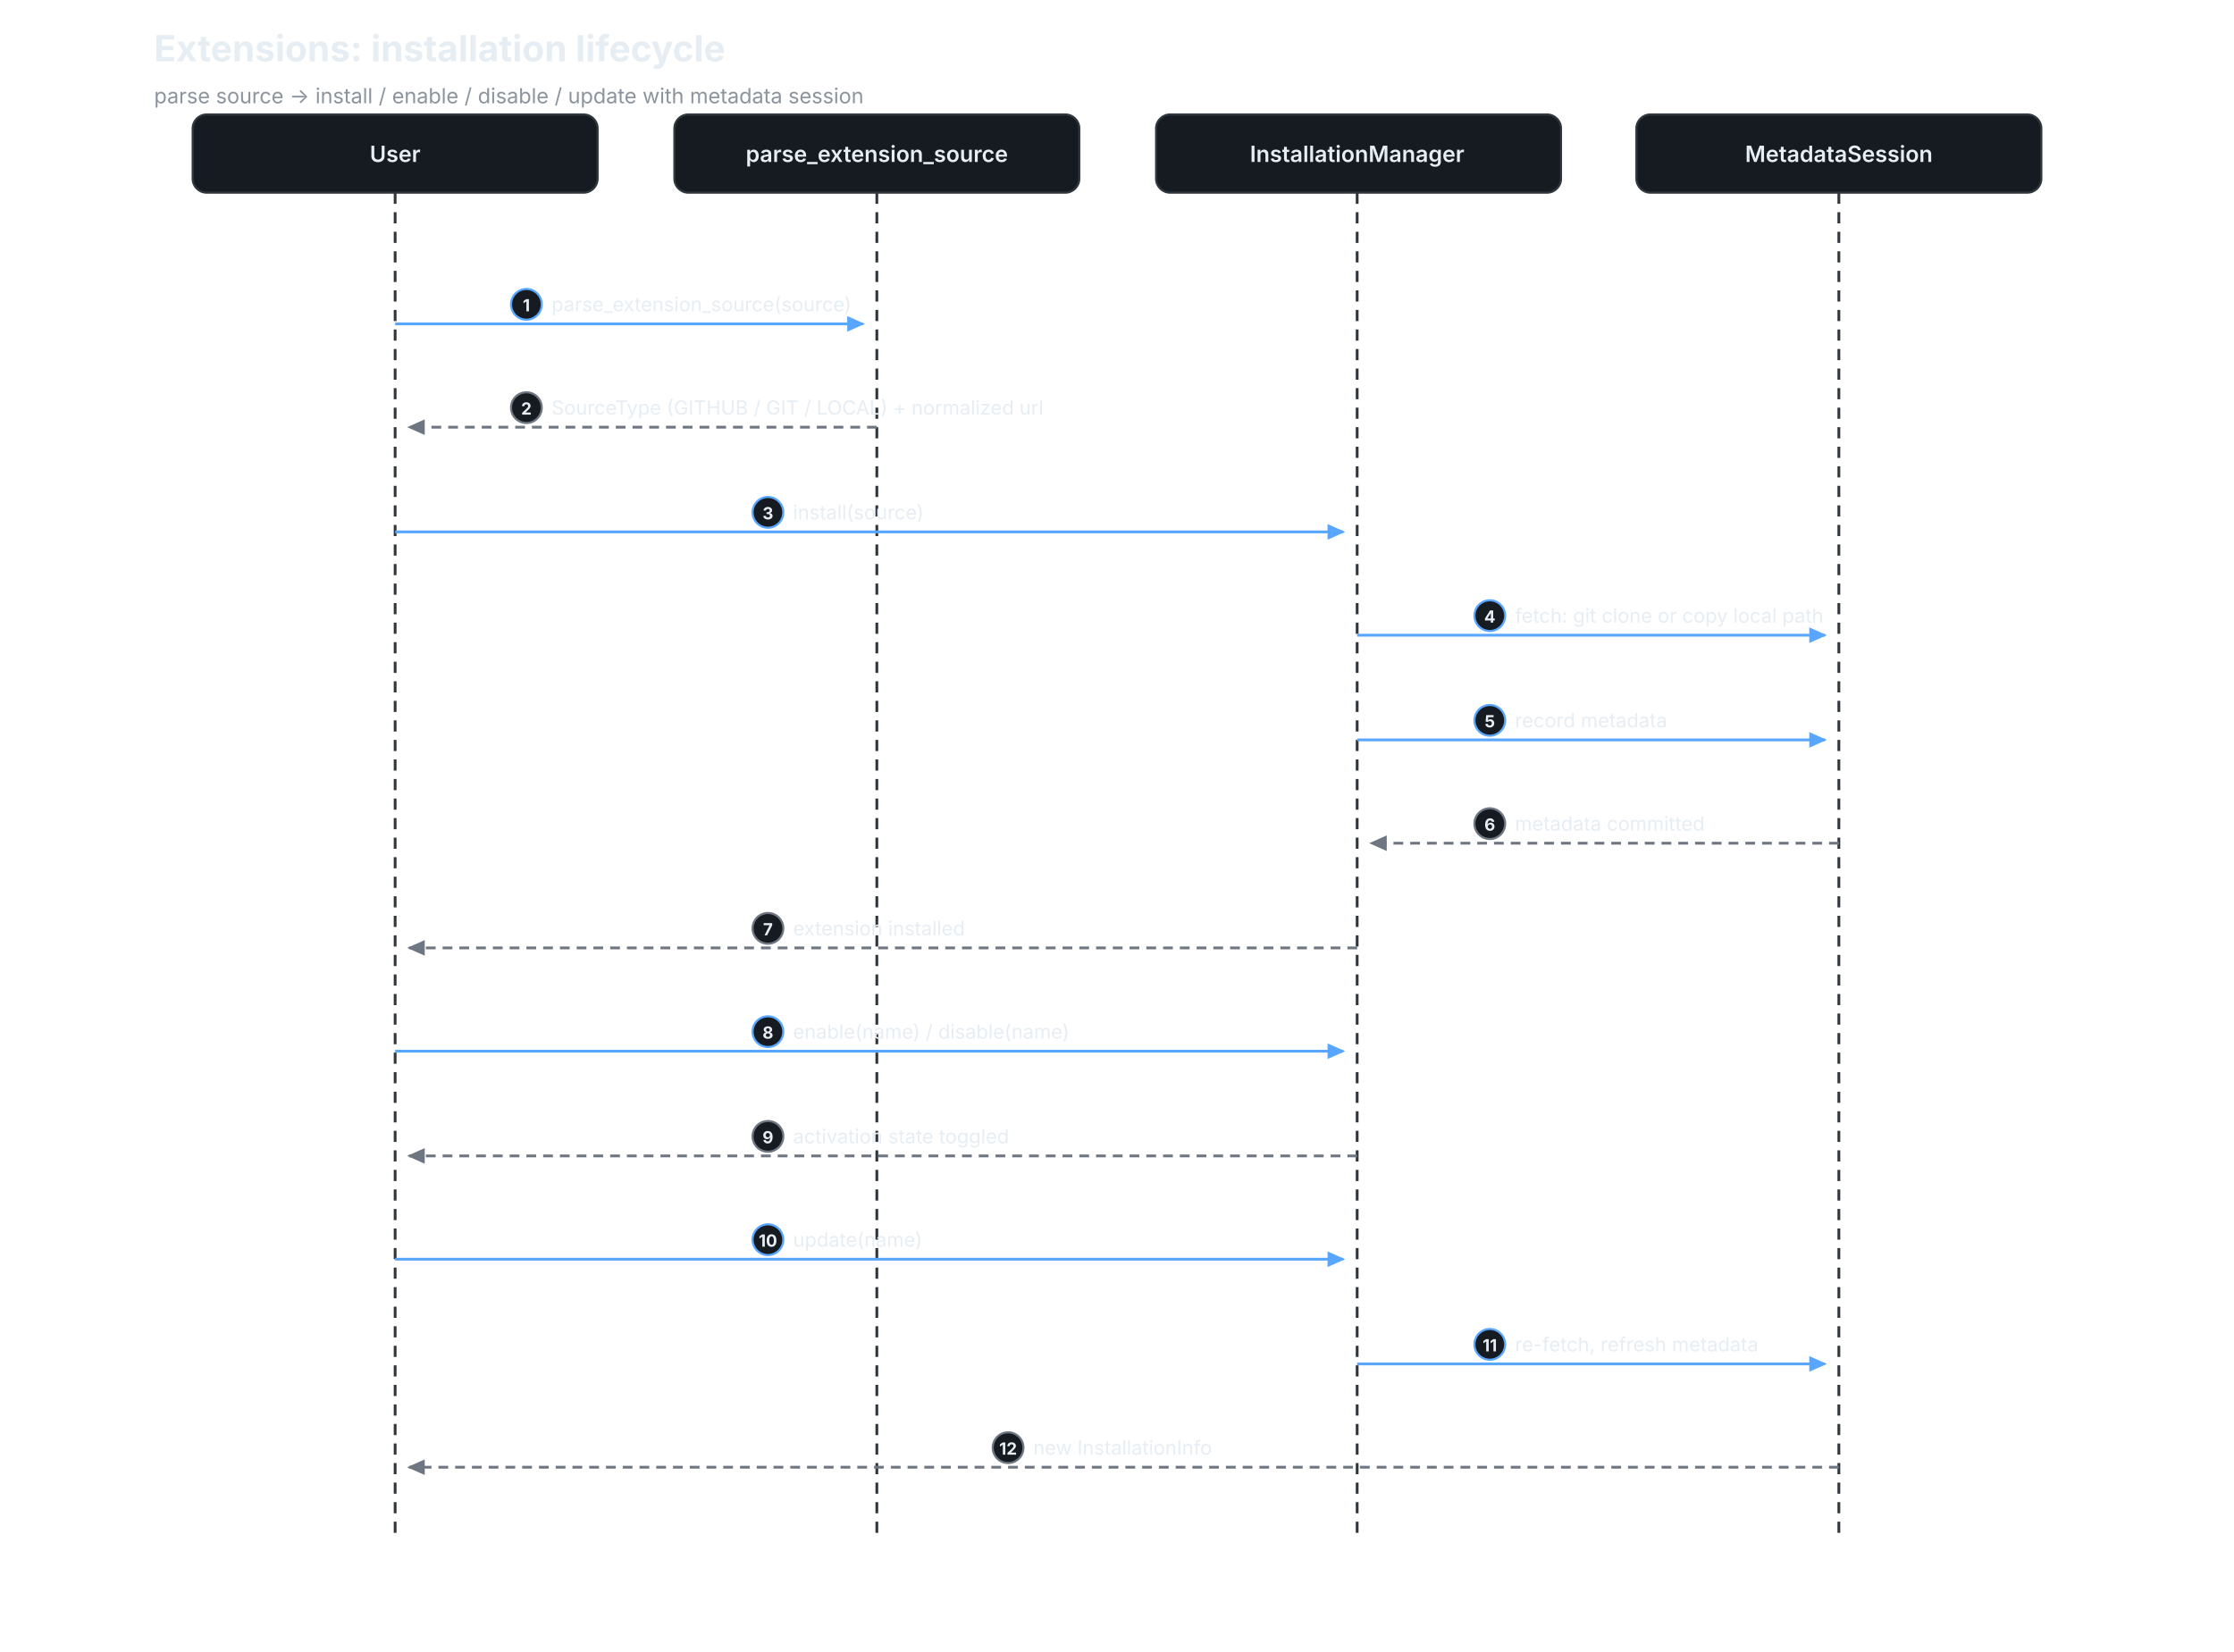
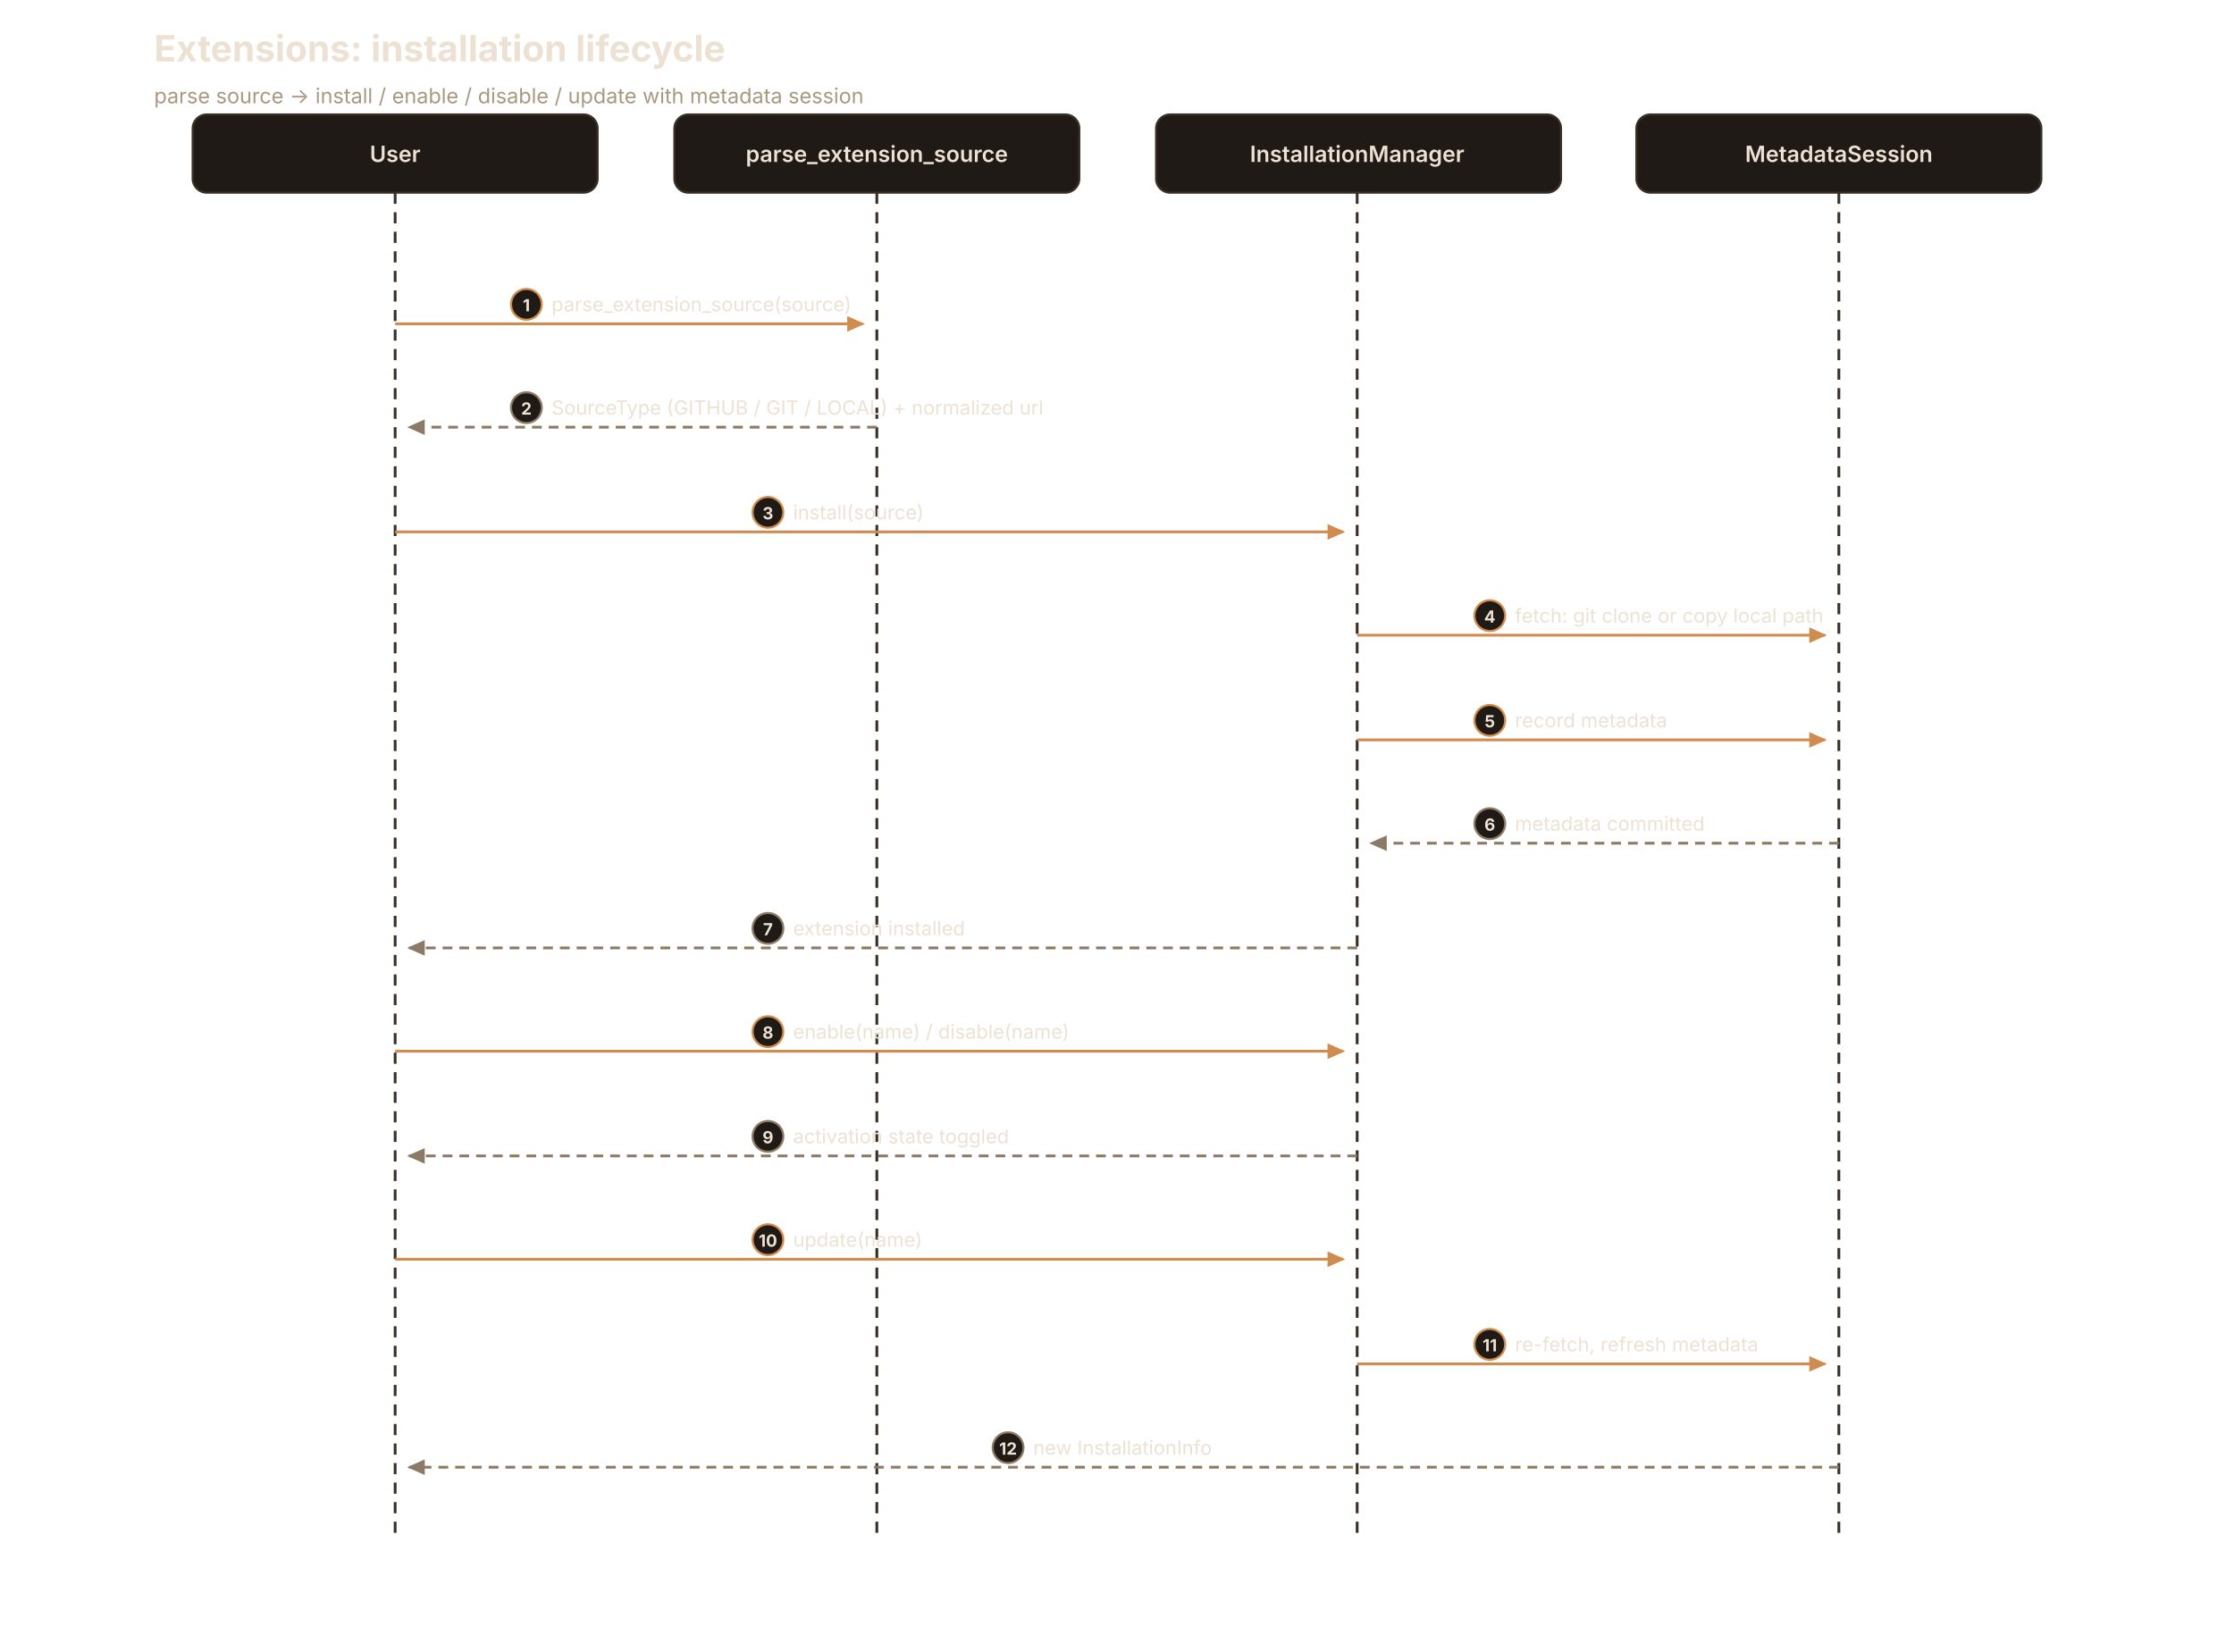
<svg xmlns="http://www.w3.org/2000/svg" viewBox="0 0 1600 1183" width="1600" font-family="system-ui, -apple-system, sans-serif">
  <defs>
    <marker id="arrc" viewBox="0 0 10 10" refX="8" refY="5" markerWidth="7" markerHeight="7" orient="auto-start-reverse">
-       <path d="M 0 1 L 9 5 L 0 9 z" fill="#58a6ff" />
+       <path d="M 0 1 L 9 5 L 0 9 z" fill="#d08c4e" />
    </marker>
    <marker id="arrr" viewBox="0 0 10 10" refX="8" refY="5" markerWidth="7" markerHeight="7" orient="auto-start-reverse">
-       <path d="M 0 1 L 9 5 L 0 9 z" fill="#6e7681" />
+       <path d="M 0 1 L 9 5 L 0 9 z" fill="#8a7a66" />
    </marker>
  </defs>
-   <text x="110.345" y="44" font-size="26" font-weight="700" fill="#e6edf3">Extensions: installation lifecycle</text>
-   <text x="110.345" y="74" font-size="15" fill="#8b949e">parse source -&gt; install / enable / disable / update with metadata session</text>
-   <line x1="283" y1="110" x2="283" y2="1101" stroke="#30363d" stroke-width="2" stroke-dasharray="8 6" />
-   <rect x="138" y="82" width="290" height="56" rx="10" fill="#161b22" stroke="#30363d" stroke-width="1.5" />
-   <text x="283" y="116" text-anchor="middle" font-size="16" font-weight="600" fill="#e6edf3">User</text>
-   <line x1="628" y1="110" x2="628" y2="1101" stroke="#30363d" stroke-width="2" stroke-dasharray="8 6" />
-   <rect x="483" y="82" width="290" height="56" rx="10" fill="#161b22" stroke="#30363d" stroke-width="1.5" />
-   <text x="628" y="116" text-anchor="middle" font-size="16" font-weight="600" fill="#e6edf3">parse_extension_source</text>
-   <line x1="972" y1="110" x2="972" y2="1101" stroke="#30363d" stroke-width="2" stroke-dasharray="8 6" />
-   <rect x="828" y="82" width="290" height="56" rx="10" fill="#161b22" stroke="#30363d" stroke-width="1.5" />
-   <text x="972" y="116" text-anchor="middle" font-size="16" font-weight="600" fill="#e6edf3">InstallationManager</text>
-   <line x1="1317" y1="110" x2="1317" y2="1101" stroke="#30363d" stroke-width="2" stroke-dasharray="8 6" />
-   <rect x="1172" y="82" width="290" height="56" rx="10" fill="#161b22" stroke="#30363d" stroke-width="1.5" />
-   <text x="1317" y="116" text-anchor="middle" font-size="16" font-weight="600" fill="#e6edf3">MetadataSession</text>
-   <line x1="283" y1="232" x2="618" y2="232" stroke="#58a6ff" stroke-width="2" marker-end="url(#arrc)" />
-   <circle cx="377" cy="218" r="11" fill="#161b22" stroke="#58a6ff" stroke-width="1.5" />
-   <text x="377" y="223" text-anchor="middle" font-size="12" font-weight="700" fill="#e6edf3">1</text>
-   <text x="395" y="223" font-size="14" fill="#e6edf3">parse_extension_source(source)</text>
-   <line x1="628" y1="306" x2="293" y2="306" stroke="#6e7681" stroke-width="2" stroke-dasharray="7 5" marker-end="url(#arrr)" />
-   <circle cx="377" cy="292" r="11" fill="#161b22" stroke="#6e7681" stroke-width="1.5" />
-   <text x="377" y="297" text-anchor="middle" font-size="12" font-weight="700" fill="#e6edf3">2</text>
-   <text x="395" y="297" font-size="14" fill="#e6edf3">SourceType (GITHUB / GIT / LOCAL) + normalized url</text>
-   <line x1="283" y1="381" x2="962" y2="381" stroke="#58a6ff" stroke-width="2" marker-end="url(#arrc)" />
-   <circle cx="550" cy="367" r="11" fill="#161b22" stroke="#58a6ff" stroke-width="1.5" />
-   <text x="550" y="372" text-anchor="middle" font-size="12" font-weight="700" fill="#e6edf3">3</text>
-   <text x="568" y="372" font-size="14" fill="#e6edf3">install(source)</text>
-   <line x1="972" y1="455" x2="1307" y2="455" stroke="#58a6ff" stroke-width="2" marker-end="url(#arrc)" />
-   <circle cx="1067" cy="441" r="11" fill="#161b22" stroke="#58a6ff" stroke-width="1.5" />
-   <text x="1067" y="446" text-anchor="middle" font-size="12" font-weight="700" fill="#e6edf3">4</text>
-   <text x="1085" y="446" font-size="14" fill="#e6edf3">fetch: git clone or copy local path</text>
-   <line x1="972" y1="530" x2="1307" y2="530" stroke="#58a6ff" stroke-width="2" marker-end="url(#arrc)" />
-   <circle cx="1067" cy="516" r="11" fill="#161b22" stroke="#58a6ff" stroke-width="1.5" />
-   <text x="1067" y="521" text-anchor="middle" font-size="12" font-weight="700" fill="#e6edf3">5</text>
-   <text x="1085" y="521" font-size="14" fill="#e6edf3">record metadata</text>
-   <line x1="1317" y1="604" x2="982" y2="604" stroke="#6e7681" stroke-width="2" stroke-dasharray="7 5" marker-end="url(#arrr)" />
-   <circle cx="1067" cy="590" r="11" fill="#161b22" stroke="#6e7681" stroke-width="1.5" />
-   <text x="1067" y="595" text-anchor="middle" font-size="12" font-weight="700" fill="#e6edf3">6</text>
-   <text x="1085" y="595" font-size="14" fill="#e6edf3">metadata committed</text>
-   <line x1="972" y1="679" x2="293" y2="679" stroke="#6e7681" stroke-width="2" stroke-dasharray="7 5" marker-end="url(#arrr)" />
-   <circle cx="550" cy="665" r="11" fill="#161b22" stroke="#6e7681" stroke-width="1.5" />
-   <text x="550" y="670" text-anchor="middle" font-size="12" font-weight="700" fill="#e6edf3">7</text>
-   <text x="568" y="670" font-size="14" fill="#e6edf3">extension installed</text>
-   <line x1="283" y1="753" x2="962" y2="753" stroke="#58a6ff" stroke-width="2" marker-end="url(#arrc)" />
-   <circle cx="550" cy="739" r="11" fill="#161b22" stroke="#58a6ff" stroke-width="1.5" />
-   <text x="550" y="744" text-anchor="middle" font-size="12" font-weight="700" fill="#e6edf3">8</text>
-   <text x="568" y="744" font-size="14" fill="#e6edf3">enable(name) / disable(name)</text>
-   <line x1="972" y1="828" x2="293" y2="828" stroke="#6e7681" stroke-width="2" stroke-dasharray="7 5" marker-end="url(#arrr)" />
-   <circle cx="550" cy="814" r="11" fill="#161b22" stroke="#6e7681" stroke-width="1.5" />
-   <text x="550" y="819" text-anchor="middle" font-size="12" font-weight="700" fill="#e6edf3">9</text>
-   <text x="568" y="819" font-size="14" fill="#e6edf3">activation state toggled</text>
-   <line x1="283" y1="902" x2="962" y2="902" stroke="#58a6ff" stroke-width="2" marker-end="url(#arrc)" />
-   <circle cx="550" cy="888" r="11" fill="#161b22" stroke="#58a6ff" stroke-width="1.5" />
-   <text x="550" y="893" text-anchor="middle" font-size="12" font-weight="700" fill="#e6edf3">10</text>
-   <text x="568" y="893" font-size="14" fill="#e6edf3">update(name)</text>
-   <line x1="972" y1="977" x2="1307" y2="977" stroke="#58a6ff" stroke-width="2" marker-end="url(#arrc)" />
-   <circle cx="1067" cy="963" r="11" fill="#161b22" stroke="#58a6ff" stroke-width="1.5" />
-   <text x="1067" y="968" text-anchor="middle" font-size="12" font-weight="700" fill="#e6edf3">11</text>
-   <text x="1085" y="968" font-size="14" fill="#e6edf3">re-fetch, refresh metadata</text>
-   <line x1="1317" y1="1051" x2="293" y2="1051" stroke="#6e7681" stroke-width="2" stroke-dasharray="7 5" marker-end="url(#arrr)" />
-   <circle cx="722" cy="1037" r="11" fill="#161b22" stroke="#6e7681" stroke-width="1.5" />
-   <text x="722" y="1042" text-anchor="middle" font-size="12" font-weight="700" fill="#e6edf3">12</text>
-   <text x="740" y="1042" font-size="14" fill="#e6edf3">new InstallationInfo</text>
+   <text x="110.345" y="44" font-size="26" font-weight="700" fill="#ece1d3">Extensions: installation lifecycle</text>
+   <text x="110.345" y="74" font-size="15" fill="#a89880">parse source -&gt; install / enable / disable / update with metadata session</text>
+   <line x1="283" y1="110" x2="283" y2="1101" stroke="#3a2f26" stroke-width="2" stroke-dasharray="8 6" />
+   <rect x="138" y="82" width="290" height="56" rx="10" fill="#1f1a15" stroke="#3a2f26" stroke-width="1.5" />
+   <text x="283" y="116" text-anchor="middle" font-size="16" font-weight="600" fill="#ece1d3">User</text>
+   <line x1="628" y1="110" x2="628" y2="1101" stroke="#3a2f26" stroke-width="2" stroke-dasharray="8 6" />
+   <rect x="483" y="82" width="290" height="56" rx="10" fill="#1f1a15" stroke="#3a2f26" stroke-width="1.5" />
+   <text x="628" y="116" text-anchor="middle" font-size="16" font-weight="600" fill="#ece1d3">parse_extension_source</text>
+   <line x1="972" y1="110" x2="972" y2="1101" stroke="#3a2f26" stroke-width="2" stroke-dasharray="8 6" />
+   <rect x="828" y="82" width="290" height="56" rx="10" fill="#1f1a15" stroke="#3a2f26" stroke-width="1.5" />
+   <text x="972" y="116" text-anchor="middle" font-size="16" font-weight="600" fill="#ece1d3">InstallationManager</text>
+   <line x1="1317" y1="110" x2="1317" y2="1101" stroke="#3a2f26" stroke-width="2" stroke-dasharray="8 6" />
+   <rect x="1172" y="82" width="290" height="56" rx="10" fill="#1f1a15" stroke="#3a2f26" stroke-width="1.5" />
+   <text x="1317" y="116" text-anchor="middle" font-size="16" font-weight="600" fill="#ece1d3">MetadataSession</text>
+   <line x1="283" y1="232" x2="618" y2="232" stroke="#d08c4e" stroke-width="2" marker-end="url(#arrc)" />
+   <circle cx="377" cy="218" r="11" fill="#1f1a15" stroke="#d08c4e" stroke-width="1.5" />
+   <text x="377" y="223" text-anchor="middle" font-size="12" font-weight="700" fill="#ece1d3">1</text>
+   <text x="395" y="223" font-size="14" fill="#ece1d3">parse_extension_source(source)</text>
+   <line x1="628" y1="306" x2="293" y2="306" stroke="#8a7a66" stroke-width="2" stroke-dasharray="7 5" marker-end="url(#arrr)" />
+   <circle cx="377" cy="292" r="11" fill="#1f1a15" stroke="#8a7a66" stroke-width="1.5" />
+   <text x="377" y="297" text-anchor="middle" font-size="12" font-weight="700" fill="#ece1d3">2</text>
+   <text x="395" y="297" font-size="14" fill="#ece1d3">SourceType (GITHUB / GIT / LOCAL) + normalized url</text>
+   <line x1="283" y1="381" x2="962" y2="381" stroke="#d08c4e" stroke-width="2" marker-end="url(#arrc)" />
+   <circle cx="550" cy="367" r="11" fill="#1f1a15" stroke="#d08c4e" stroke-width="1.5" />
+   <text x="550" y="372" text-anchor="middle" font-size="12" font-weight="700" fill="#ece1d3">3</text>
+   <text x="568" y="372" font-size="14" fill="#ece1d3">install(source)</text>
+   <line x1="972" y1="455" x2="1307" y2="455" stroke="#d08c4e" stroke-width="2" marker-end="url(#arrc)" />
+   <circle cx="1067" cy="441" r="11" fill="#1f1a15" stroke="#d08c4e" stroke-width="1.5" />
+   <text x="1067" y="446" text-anchor="middle" font-size="12" font-weight="700" fill="#ece1d3">4</text>
+   <text x="1085" y="446" font-size="14" fill="#ece1d3">fetch: git clone or copy local path</text>
+   <line x1="972" y1="530" x2="1307" y2="530" stroke="#d08c4e" stroke-width="2" marker-end="url(#arrc)" />
+   <circle cx="1067" cy="516" r="11" fill="#1f1a15" stroke="#d08c4e" stroke-width="1.5" />
+   <text x="1067" y="521" text-anchor="middle" font-size="12" font-weight="700" fill="#ece1d3">5</text>
+   <text x="1085" y="521" font-size="14" fill="#ece1d3">record metadata</text>
+   <line x1="1317" y1="604" x2="982" y2="604" stroke="#8a7a66" stroke-width="2" stroke-dasharray="7 5" marker-end="url(#arrr)" />
+   <circle cx="1067" cy="590" r="11" fill="#1f1a15" stroke="#8a7a66" stroke-width="1.5" />
+   <text x="1067" y="595" text-anchor="middle" font-size="12" font-weight="700" fill="#ece1d3">6</text>
+   <text x="1085" y="595" font-size="14" fill="#ece1d3">metadata committed</text>
+   <line x1="972" y1="679" x2="293" y2="679" stroke="#8a7a66" stroke-width="2" stroke-dasharray="7 5" marker-end="url(#arrr)" />
+   <circle cx="550" cy="665" r="11" fill="#1f1a15" stroke="#8a7a66" stroke-width="1.5" />
+   <text x="550" y="670" text-anchor="middle" font-size="12" font-weight="700" fill="#ece1d3">7</text>
+   <text x="568" y="670" font-size="14" fill="#ece1d3">extension installed</text>
+   <line x1="283" y1="753" x2="962" y2="753" stroke="#d08c4e" stroke-width="2" marker-end="url(#arrc)" />
+   <circle cx="550" cy="739" r="11" fill="#1f1a15" stroke="#d08c4e" stroke-width="1.5" />
+   <text x="550" y="744" text-anchor="middle" font-size="12" font-weight="700" fill="#ece1d3">8</text>
+   <text x="568" y="744" font-size="14" fill="#ece1d3">enable(name) / disable(name)</text>
+   <line x1="972" y1="828" x2="293" y2="828" stroke="#8a7a66" stroke-width="2" stroke-dasharray="7 5" marker-end="url(#arrr)" />
+   <circle cx="550" cy="814" r="11" fill="#1f1a15" stroke="#8a7a66" stroke-width="1.5" />
+   <text x="550" y="819" text-anchor="middle" font-size="12" font-weight="700" fill="#ece1d3">9</text>
+   <text x="568" y="819" font-size="14" fill="#ece1d3">activation state toggled</text>
+   <line x1="283" y1="902" x2="962" y2="902" stroke="#d08c4e" stroke-width="2" marker-end="url(#arrc)" />
+   <circle cx="550" cy="888" r="11" fill="#1f1a15" stroke="#d08c4e" stroke-width="1.5" />
+   <text x="550" y="893" text-anchor="middle" font-size="12" font-weight="700" fill="#ece1d3">10</text>
+   <text x="568" y="893" font-size="14" fill="#ece1d3">update(name)</text>
+   <line x1="972" y1="977" x2="1307" y2="977" stroke="#d08c4e" stroke-width="2" marker-end="url(#arrc)" />
+   <circle cx="1067" cy="963" r="11" fill="#1f1a15" stroke="#d08c4e" stroke-width="1.5" />
+   <text x="1067" y="968" text-anchor="middle" font-size="12" font-weight="700" fill="#ece1d3">11</text>
+   <text x="1085" y="968" font-size="14" fill="#ece1d3">re-fetch, refresh metadata</text>
+   <line x1="1317" y1="1051" x2="293" y2="1051" stroke="#8a7a66" stroke-width="2" stroke-dasharray="7 5" marker-end="url(#arrr)" />
+   <circle cx="722" cy="1037" r="11" fill="#1f1a15" stroke="#8a7a66" stroke-width="1.5" />
+   <text x="722" y="1042" text-anchor="middle" font-size="12" font-weight="700" fill="#ece1d3">12</text>
+   <text x="740" y="1042" font-size="14" fill="#ece1d3">new InstallationInfo</text>
</svg>
